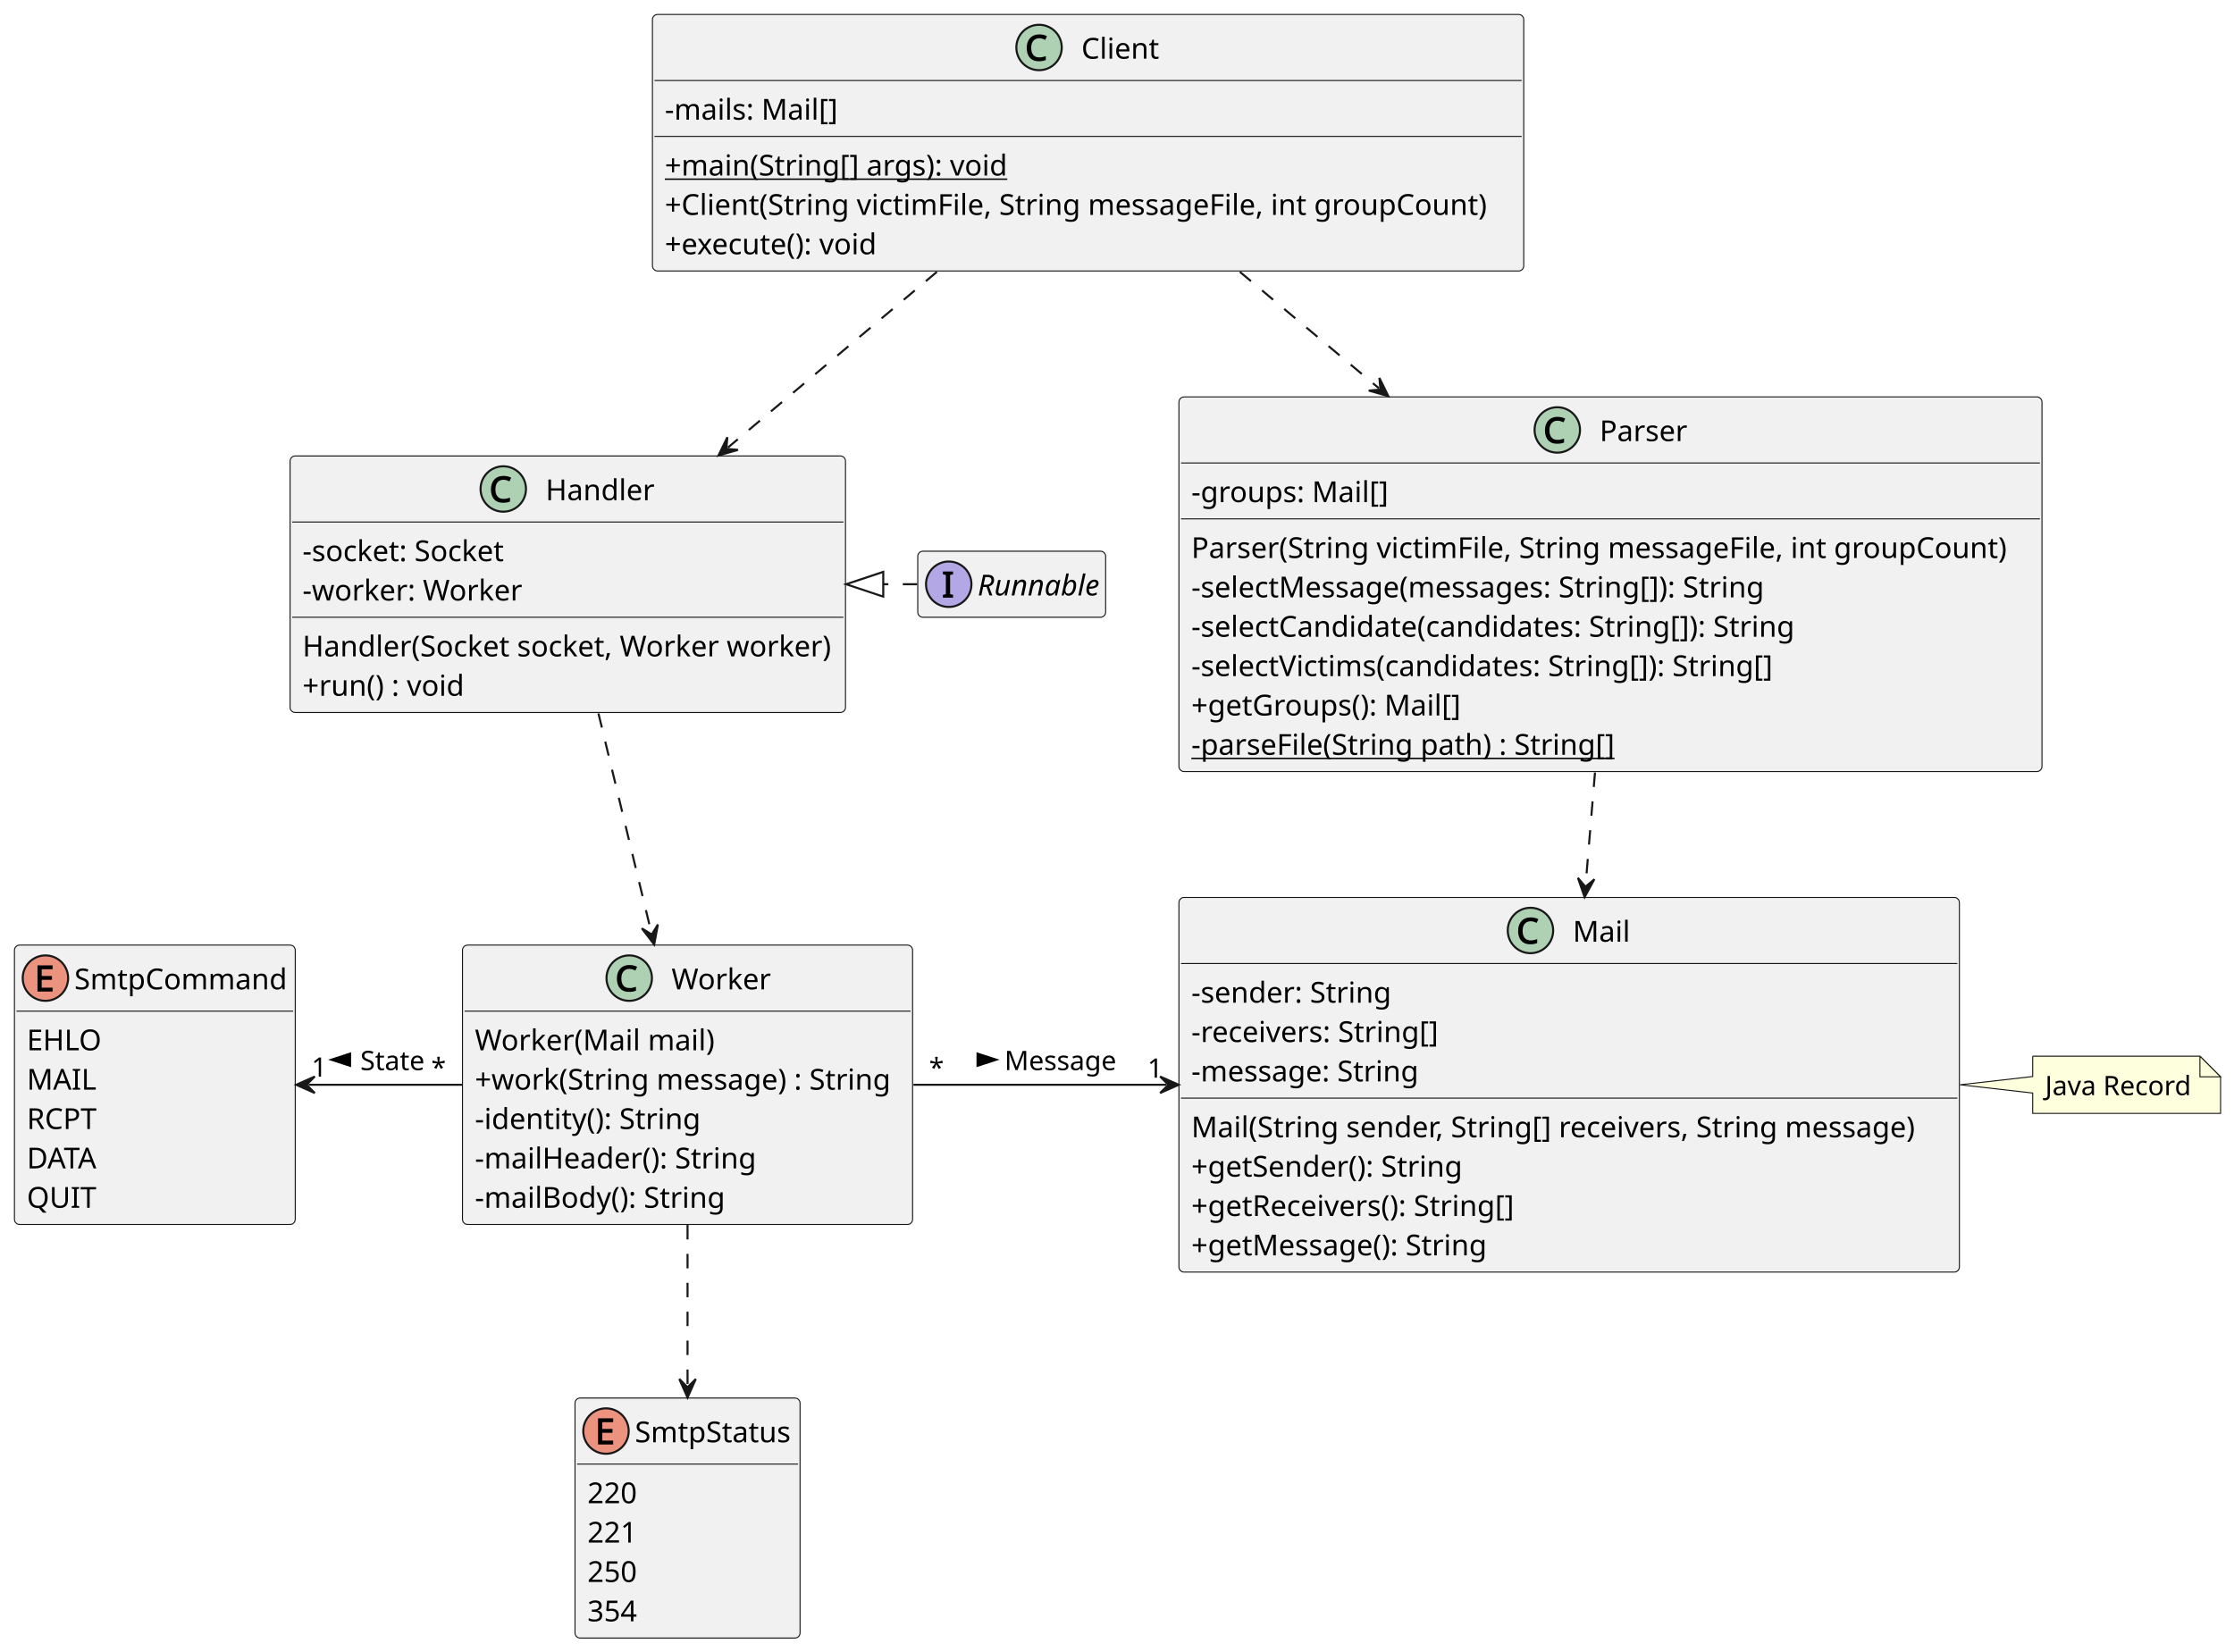
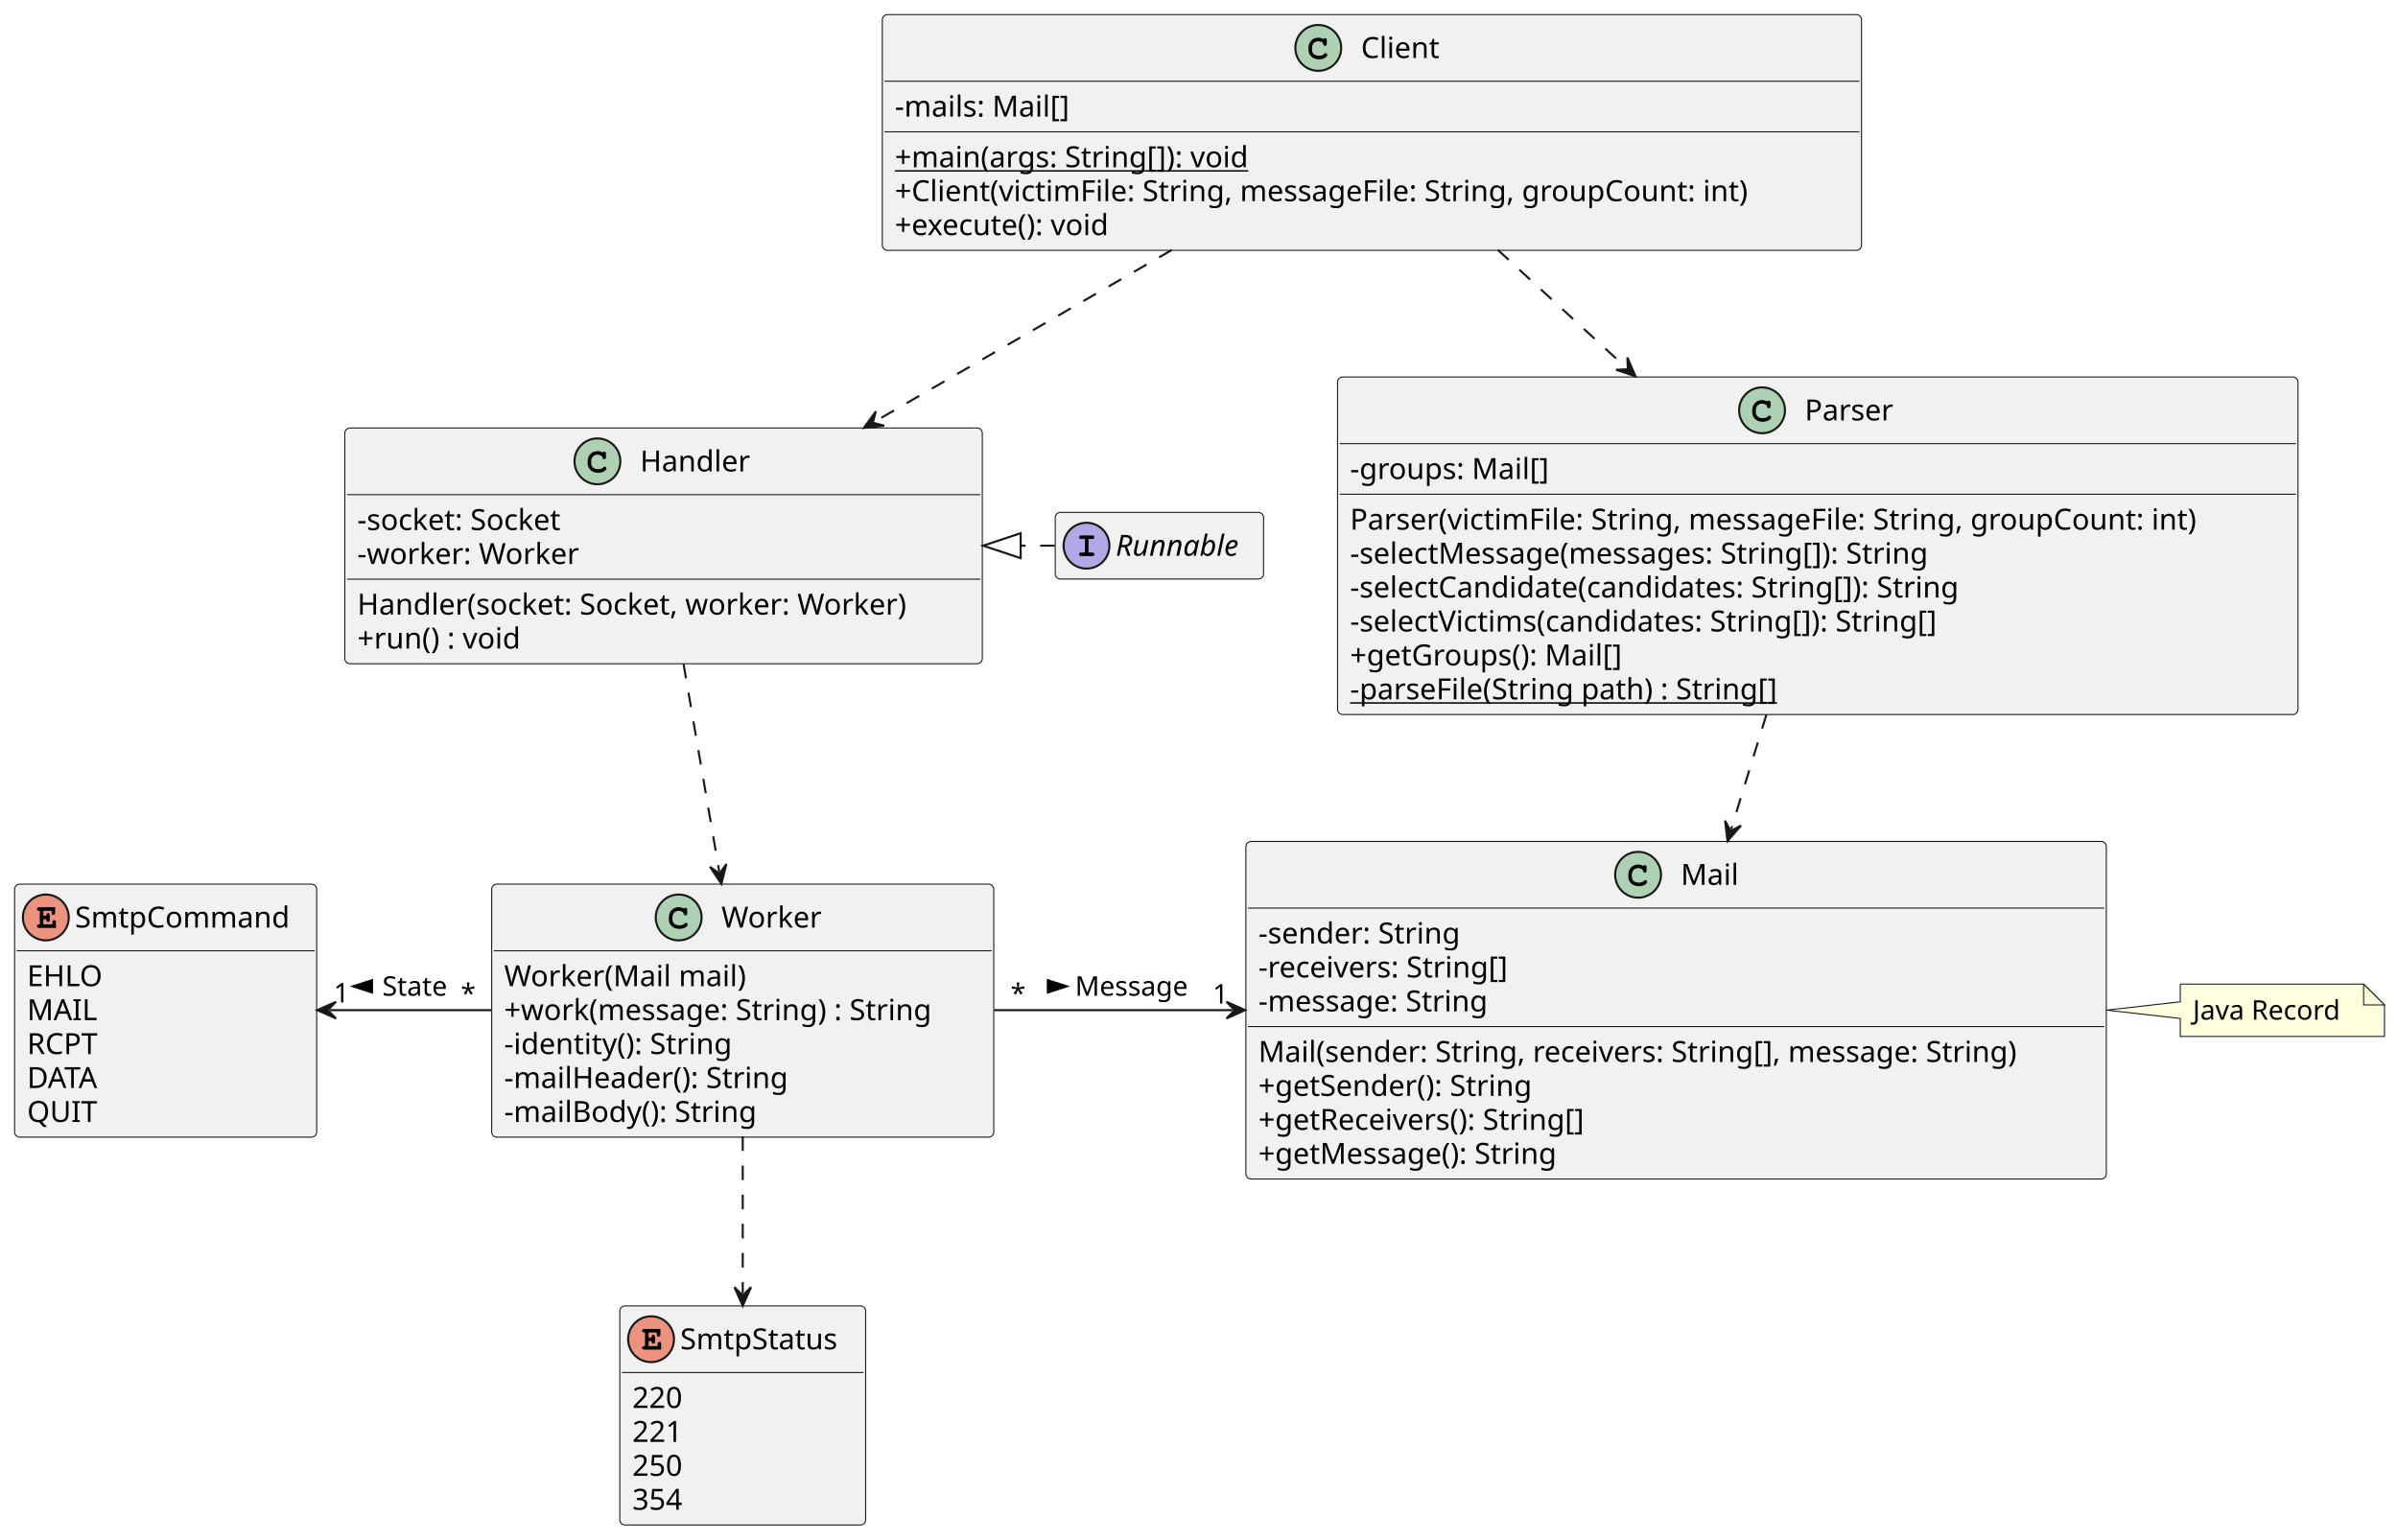
- <svg xmlns="http://www.w3.org/2000/svg" contentStyleType="text/css" height="800px" preserveAspectRatio="none" style="width:1082px;height:800px;background:#FFFFFF;" version="1.1" viewBox="0 0 1082 800" width="1082px" zoomAndPan="magnify">
+ <svg xmlns="http://www.w3.org/2000/svg" contentStyleType="text/css" height="739px" preserveAspectRatio="none" style="width:1151px;height:739px;background:#FFFFFF;" version="1.1" viewBox="0 0 1151 739" width="1151px" zoomAndPan="magnify">
  <defs />
  <g>
    <g id="elem_Client">
-       <rect codeLine="7" fill="#F1F1F1" height="124.272" id="Client" rx="2.5" ry="2.5" style="stroke:#181818;stroke-width:0.5;" width="422" x="316" y="7" />
-       <ellipse cx="503.25" cy="23" fill="#ADD1B2" rx="11" ry="11" style="stroke:#181818;stroke-width:1.0;" />
-       <path d="M503.359,18.531 Q502.438,18.531 501.703,18.844 Q500.984,19.156 500.484,19.75 Q499.984,20.328 499.703,21.203 Q499.438,22.078 499.438,23.172 Q499.438,24.609 499.875,25.656 Q500.328,26.703 501.172,27.25 Q502.031,27.797 503.344,27.797 Q504.125,27.797 504.812,27.672 Q505.516,27.531 506.516,27.219 L506.516,29.094 Q505.656,29.422 504.891,29.547 Q504.141,29.672 503.125,29.672 Q501.203,29.672 499.891,28.875 Q498.594,28.062 497.938,26.594 Q497.281,25.109 497.281,23.141 Q497.281,21.719 497.672,20.547 Q498.078,19.359 498.859,18.484 Q499.641,17.609 500.781,17.141 Q501.922,16.656 503.391,16.656 Q504.344,16.656 505.234,16.859 Q506.141,17.047 507.078,17.516 L506.25,19.297 Q505.469,18.922 504.812,18.734 Q504.156,18.531 503.359,18.531 Z " fill="#000000" />
-       <text fill="#000000" font-family="sans-serif" font-size="14" lengthAdjust="spacing" textLength="39" x="523.75" y="28.432">Client</text>
-       <line style="stroke:#181818;stroke-width:0.5;" x1="317" x2="737" y1="39" y2="39" />
-       <text fill="#000000" font-family="sans-serif" font-size="14" lengthAdjust="spacing" textLength="88" x="322" y="57.966">-mails: Mail[]</text>
-       <line style="stroke:#181818;stroke-width:0.5;" x1="317" x2="737" y1="66.068" y2="66.068" />
-       <text fill="#000000" font-family="sans-serif" font-size="14" lengthAdjust="spacing" text-decoration="underline" textLength="171" x="322" y="85.034">+main(String[] args): void</text>
-       <text fill="#000000" font-family="sans-serif" font-size="14" lengthAdjust="spacing" textLength="410" x="322" y="104.102">+Client(String victimFile, String messageFile, int groupCount)</text>
-       <text fill="#000000" font-family="sans-serif" font-size="14" lengthAdjust="spacing" textLength="104" x="322" y="123.17">+execute(): void</text>
+       <rect codeLine="7" fill="#F1F1F1" height="113.188" id="Client" rx="2.5" ry="2.5" style="stroke:#181818;stroke-width:0.5;" width="470" x="423.5" y="7" />
+       <ellipse cx="632.75" cy="23" fill="#ADD1B2" rx="11" ry="11" style="stroke:#181818;stroke-width:1.0;" />
+       <path d="M635.094,18.672 C634.156,18.234 633.562,18.094 632.688,18.094 C630.062,18.094 628.062,20.172 628.062,22.891 L628.062,24.016 C628.062,26.594 630.172,28.484 633.062,28.484 C634.281,28.484 635.438,28.188 636.188,27.641 C636.766,27.234 637.094,26.781 637.094,26.391 C637.094,25.938 636.703,25.547 636.234,25.547 C636.016,25.547 635.812,25.625 635.625,25.812 C635.172,26.297 635.172,26.297 634.984,26.391 C634.562,26.656 633.875,26.781 633.109,26.781 C631.062,26.781 629.766,25.688 629.766,23.984 L629.766,22.891 C629.766,21.109 631.016,19.797 632.75,19.797 C633.328,19.797 633.938,19.953 634.406,20.203 C634.891,20.484 635.062,20.703 635.156,21.109 C635.219,21.516 635.25,21.641 635.391,21.766 C635.531,21.906 635.766,22.016 635.984,22.016 C636.25,22.016 636.516,21.875 636.688,21.656 C636.797,21.5 636.828,21.312 636.828,20.891 L636.828,19.469 C636.828,19.031 636.812,18.906 636.719,18.75 C636.562,18.484 636.281,18.344 635.984,18.344 C635.688,18.344 635.484,18.438 635.266,18.75 L635.094,18.672 Z " fill="#000000" />
+       <text fill="#000000" font-family="sans-serif" font-size="14" lengthAdjust="spacing" textLength="43" x="653.25" y="27.847">Client</text>
+       <line style="stroke:#181818;stroke-width:0.5;" x1="424.5" x2="892.5" y1="39" y2="39" />
+       <text fill="#000000" font-family="sans-serif" font-size="14" lengthAdjust="spacing" textLength="90" x="429.5" y="55.995">-mails: Mail[]</text>
+       <line style="stroke:#181818;stroke-width:0.5;" x1="424.5" x2="892.5" y1="63.297" y2="63.297" />
+       <text fill="#000000" font-family="sans-serif" font-size="14" lengthAdjust="spacing" text-decoration="underline" textLength="188" x="429.5" y="80.292">+main(args: String[]): void</text>
+       <text fill="#000000" font-family="sans-serif" font-size="14" lengthAdjust="spacing" textLength="458" x="429.5" y="96.589">+Client(victimFile: String, messageFile: String, groupCount: int)</text>
+       <text fill="#000000" font-family="sans-serif" font-size="14" lengthAdjust="spacing" textLength="118" x="429.5" y="112.886">+execute(): void</text>
    </g>
    <g id="elem_Handler">
-       <rect codeLine="14" fill="#F1F1F1" height="124.272" id="Handler" rx="2.5" ry="2.5" style="stroke:#181818;stroke-width:0.5;" width="269" x="140.5" y="220.87" />
-       <ellipse cx="243.75" cy="236.87" fill="#ADD1B2" rx="11" ry="11" style="stroke:#181818;stroke-width:1.0;" />
-       <path d="M243.859,232.401 Q242.938,232.401 242.203,232.714 Q241.484,233.026 240.984,233.62 Q240.484,234.198 240.203,235.073 Q239.938,235.948 239.938,237.042 Q239.938,238.479 240.375,239.526 Q240.828,240.573 241.672,241.12 Q242.531,241.667 243.844,241.667 Q244.625,241.667 245.312,241.542 Q246.016,241.401 247.016,241.089 L247.016,242.964 Q246.156,243.292 245.391,243.417 Q244.641,243.542 243.625,243.542 Q241.703,243.542 240.391,242.745 Q239.094,241.933 238.438,240.464 Q237.781,238.979 237.781,237.011 Q237.781,235.589 238.172,234.417 Q238.578,233.229 239.359,232.354 Q240.141,231.479 241.281,231.011 Q242.422,230.526 243.891,230.526 Q244.844,230.526 245.734,230.729 Q246.641,230.917 247.578,231.386 L246.75,233.167 Q245.969,232.792 245.312,232.604 Q244.656,232.401 243.859,232.401 Z " fill="#000000" />
-       <text fill="#000000" font-family="sans-serif" font-size="14" lengthAdjust="spacing" textLength="54" x="264.25" y="242.302">Handler</text>
-       <line style="stroke:#181818;stroke-width:0.5;" x1="141.5" x2="408.5" y1="252.87" y2="252.87" />
-       <text fill="#000000" font-family="sans-serif" font-size="14" lengthAdjust="spacing" textLength="98" x="146.5" y="271.836">-socket: Socket</text>
-       <text fill="#000000" font-family="sans-serif" font-size="14" lengthAdjust="spacing" textLength="107" x="146.5" y="290.904">-worker: Worker</text>
-       <line style="stroke:#181818;stroke-width:0.5;" x1="141.5" x2="408.5" y1="299.006" y2="299.006" />
-       <text fill="#000000" font-family="sans-serif" font-size="14" lengthAdjust="spacing" textLength="257" x="146.5" y="317.972">Handler(Socket socket, Worker worker)</text>
-       <text fill="#000000" font-family="sans-serif" font-size="14" lengthAdjust="spacing" textLength="80" x="146.5" y="337.04">+run() : void</text>
+       <rect codeLine="14" fill="#F1F1F1" height="113.188" id="Handler" rx="2.5" ry="2.5" style="stroke:#181818;stroke-width:0.5;" width="306" x="165.5" y="205.5" />
+       <ellipse cx="286.75" cy="221.5" fill="#ADD1B2" rx="11" ry="11" style="stroke:#181818;stroke-width:1.0;" />
+       <path d="M289.094,217.172 C288.156,216.734 287.562,216.594 286.688,216.594 C284.062,216.594 282.062,218.672 282.062,221.391 L282.062,222.516 C282.062,225.094 284.172,226.984 287.062,226.984 C288.281,226.984 289.438,226.688 290.188,226.141 C290.766,225.734 291.094,225.281 291.094,224.891 C291.094,224.438 290.703,224.047 290.234,224.047 C290.016,224.047 289.812,224.125 289.625,224.312 C289.172,224.797 289.172,224.797 288.984,224.891 C288.562,225.156 287.875,225.281 287.109,225.281 C285.062,225.281 283.766,224.188 283.766,222.484 L283.766,221.391 C283.766,219.609 285.016,218.297 286.75,218.297 C287.328,218.297 287.938,218.453 288.406,218.703 C288.891,218.984 289.062,219.203 289.156,219.609 C289.219,220.016 289.25,220.141 289.391,220.266 C289.531,220.406 289.766,220.516 289.984,220.516 C290.25,220.516 290.516,220.375 290.688,220.156 C290.797,220 290.828,219.812 290.828,219.391 L290.828,217.969 C290.828,217.531 290.812,217.406 290.719,217.25 C290.562,216.984 290.281,216.844 289.984,216.844 C289.688,216.844 289.484,216.938 289.266,217.25 L289.094,217.172 Z " fill="#000000" />
+       <text fill="#000000" font-family="sans-serif" font-size="14" lengthAdjust="spacing" textLength="55" x="307.25" y="226.347">Handler</text>
+       <line style="stroke:#181818;stroke-width:0.5;" x1="166.5" x2="470.5" y1="237.5" y2="237.5" />
+       <text fill="#000000" font-family="sans-serif" font-size="14" lengthAdjust="spacing" textLength="115" x="171.5" y="254.495">-socket: Socket</text>
+       <text fill="#000000" font-family="sans-serif" font-size="14" lengthAdjust="spacing" textLength="118" x="171.5" y="270.792">-worker: Worker</text>
+       <line style="stroke:#181818;stroke-width:0.5;" x1="166.5" x2="470.5" y1="278.094" y2="278.094" />
+       <text fill="#000000" font-family="sans-serif" font-size="14" lengthAdjust="spacing" textLength="294" x="171.5" y="295.089">Handler(socket: Socket, worker: Worker)</text>
+       <text fill="#000000" font-family="sans-serif" font-size="14" lengthAdjust="spacing" textLength="87" x="171.5" y="311.386">+run() : void</text>
    </g>
    <g id="elem_Worker">
-       <rect codeLine="21" fill="#F1F1F1" height="135.34" id="Worker" rx="2.5" ry="2.5" style="stroke:#181818;stroke-width:0.5;" width="218" x="224" y="457.81" />
-       <ellipse cx="304.75" cy="473.81" fill="#ADD1B2" rx="11" ry="11" style="stroke:#181818;stroke-width:1.0;" />
-       <path d="M304.859,469.341 Q303.938,469.341 303.203,469.654 Q302.484,469.966 301.984,470.56 Q301.484,471.138 301.203,472.013 Q300.938,472.888 300.938,473.982 Q300.938,475.419 301.375,476.466 Q301.828,477.513 302.672,478.06 Q303.531,478.607 304.844,478.607 Q305.625,478.607 306.312,478.482 Q307.016,478.341 308.016,478.029 L308.016,479.904 Q307.156,480.232 306.391,480.357 Q305.641,480.482 304.625,480.482 Q302.703,480.482 301.391,479.685 Q300.094,478.873 299.438,477.404 Q298.781,475.919 298.781,473.951 Q298.781,472.529 299.172,471.357 Q299.578,470.169 300.359,469.294 Q301.141,468.419 302.281,467.951 Q303.422,467.466 304.891,467.466 Q305.844,467.466 306.734,467.669 Q307.641,467.857 308.578,468.326 L307.75,470.107 Q306.969,469.732 306.312,469.544 Q305.656,469.341 304.859,469.341 Z " fill="#000000" />
-       <text fill="#000000" font-family="sans-serif" font-size="14" lengthAdjust="spacing" textLength="48" x="325.25" y="479.242">Worker</text>
-       <line style="stroke:#181818;stroke-width:0.5;" x1="225" x2="441" y1="489.81" y2="489.81" />
-       <text fill="#000000" font-family="sans-serif" font-size="14" lengthAdjust="spacing" textLength="118" x="230" y="508.776">Worker(Mail mail)</text>
-       <text fill="#000000" font-family="sans-serif" font-size="14" lengthAdjust="spacing" textLength="206" x="230" y="527.844">+work(String message) : String</text>
-       <text fill="#000000" font-family="sans-serif" font-size="14" lengthAdjust="spacing" textLength="113" x="230" y="546.912">-identity(): String</text>
-       <text fill="#000000" font-family="sans-serif" font-size="14" lengthAdjust="spacing" textLength="140" x="230" y="565.98">-mailHeader(): String</text>
-       <text fill="#000000" font-family="sans-serif" font-size="14" lengthAdjust="spacing" textLength="124" x="230" y="585.048">-mailBody(): String</text>
+       <rect codeLine="21" fill="#F1F1F1" height="121.484" id="Worker" rx="2.5" ry="2.5" style="stroke:#181818;stroke-width:0.5;" width="241" x="236" y="424.5" />
+       <ellipse cx="325.75" cy="440.5" fill="#ADD1B2" rx="11" ry="11" style="stroke:#181818;stroke-width:1.0;" />
+       <path d="M328.094,436.172 C327.156,435.734 326.562,435.594 325.688,435.594 C323.062,435.594 321.062,437.672 321.062,440.391 L321.062,441.516 C321.062,444.094 323.172,445.984 326.062,445.984 C327.281,445.984 328.438,445.688 329.188,445.141 C329.766,444.734 330.094,444.281 330.094,443.891 C330.094,443.438 329.703,443.047 329.234,443.047 C329.016,443.047 328.812,443.125 328.625,443.312 C328.172,443.797 328.172,443.797 327.984,443.891 C327.562,444.156 326.875,444.281 326.109,444.281 C324.062,444.281 322.766,443.188 322.766,441.484 L322.766,440.391 C322.766,438.609 324.016,437.297 325.75,437.297 C326.328,437.297 326.938,437.453 327.406,437.703 C327.891,437.984 328.062,438.203 328.156,438.609 C328.219,439.016 328.25,439.141 328.391,439.266 C328.531,439.406 328.766,439.516 328.984,439.516 C329.25,439.516 329.516,439.375 329.688,439.156 C329.797,439 329.828,438.812 329.828,438.391 L329.828,436.969 C329.828,436.531 329.812,436.406 329.719,436.25 C329.562,435.984 329.281,435.844 328.984,435.844 C328.688,435.844 328.484,435.938 328.266,436.25 L328.094,436.172 Z " fill="#000000" />
+       <text fill="#000000" font-family="sans-serif" font-size="14" lengthAdjust="spacing" textLength="53" x="346.25" y="445.347">Worker</text>
+       <line style="stroke:#181818;stroke-width:0.5;" x1="237" x2="476" y1="456.5" y2="456.5" />
+       <text fill="#000000" font-family="sans-serif" font-size="14" lengthAdjust="spacing" textLength="125" x="242" y="473.495">Worker(Mail mail)</text>
+       <text fill="#000000" font-family="sans-serif" font-size="14" lengthAdjust="spacing" textLength="229" x="242" y="489.792">+work(message: String) : String</text>
+       <text fill="#000000" font-family="sans-serif" font-size="14" lengthAdjust="spacing" textLength="126" x="242" y="506.089">-identity(): String</text>
+       <text fill="#000000" font-family="sans-serif" font-size="14" lengthAdjust="spacing" textLength="150" x="242" y="522.386">-mailHeader(): String</text>
+       <text fill="#000000" font-family="sans-serif" font-size="14" lengthAdjust="spacing" textLength="135" x="242" y="538.683">-mailBody(): String</text>
    </g>
    <g id="elem_SmtpCommand">
-       <rect codeLine="29" fill="#F1F1F1" height="135.34" id="SmtpCommand" rx="2.5" ry="2.5" style="stroke:#181818;stroke-width:0.5;" width="136" x="7" y="457.81" />
-       <ellipse cx="22" cy="473.81" fill="#EB937F" rx="11" ry="11" style="stroke:#181818;stroke-width:1.0;" />
-       <path d="M25.469,480.31 L18.156,480.31 L18.156,467.638 L25.469,467.638 L25.469,469.513 L20.203,469.513 L20.203,472.779 L25.156,472.779 L25.156,474.638 L20.203,474.638 L20.203,478.435 L25.469,478.435 L25.469,480.31 Z " fill="#000000" />
-       <text fill="#000000" font-family="sans-serif" font-size="14" lengthAdjust="spacing" textLength="104" x="36" y="479.242">SmtpCommand</text>
-       <line style="stroke:#181818;stroke-width:0.5;" x1="8" x2="142" y1="489.81" y2="489.81" />
-       <text fill="#000000" font-family="sans-serif" font-size="14" lengthAdjust="spacing" textLength="36" x="13" y="508.776">EHLO</text>
-       <text fill="#000000" font-family="sans-serif" font-size="14" lengthAdjust="spacing" textLength="34" x="13" y="527.844">MAIL</text>
-       <text fill="#000000" font-family="sans-serif" font-size="14" lengthAdjust="spacing" textLength="34" x="13" y="546.912">RCPT</text>
-       <text fill="#000000" font-family="sans-serif" font-size="14" lengthAdjust="spacing" textLength="36" x="13" y="565.98">DATA</text>
-       <text fill="#000000" font-family="sans-serif" font-size="14" lengthAdjust="spacing" textLength="34" x="13" y="585.048">QUIT</text>
+       <rect codeLine="29" fill="#F1F1F1" height="121.484" id="SmtpCommand" rx="2.5" ry="2.5" style="stroke:#181818;stroke-width:0.5;" width="145" x="7" y="424.5" />
+       <ellipse cx="22" cy="440.5" fill="#EB937F" rx="11" ry="11" style="stroke:#181818;stroke-width:1.0;" />
+       <path d="M20.797,441.375 L22.25,441.375 L22.25,441.484 C22.25,441.891 22.281,442.047 22.359,442.203 C22.516,442.453 22.797,442.609 23.094,442.609 C23.344,442.609 23.609,442.469 23.766,442.25 C23.891,442.094 23.922,441.938 23.922,441.484 L23.922,439.562 C23.922,439.406 23.922,439.359 23.906,439.203 C23.844,438.734 23.531,438.422 23.078,438.422 C22.828,438.422 22.562,438.562 22.391,438.781 C22.281,438.953 22.25,439.109 22.25,439.562 L22.25,439.688 L20.797,439.688 L20.797,437.281 L24.781,437.281 L24.781,438.141 C24.781,438.547 24.812,438.719 24.891,438.875 C25.062,439.125 25.344,439.281 25.625,439.281 C25.891,439.281 26.156,439.141 26.328,438.922 C26.438,438.75 26.469,438.609 26.469,438.141 L26.469,435.594 L18.844,435.594 C18.406,435.594 18.281,435.609 18.125,435.703 C17.875,435.859 17.719,436.156 17.719,436.438 C17.719,436.719 17.859,436.969 18.078,437.141 C18.234,437.25 18.422,437.281 18.844,437.281 L19.094,437.281 L19.094,443.797 L18.844,443.797 C18.438,443.797 18.281,443.812 18.125,443.922 C17.875,444.094 17.719,444.359 17.719,444.656 C17.719,444.922 17.859,445.172 18.078,445.328 C18.219,445.453 18.453,445.5 18.844,445.5 L26.844,445.5 L26.844,442.922 C26.844,442.484 26.812,442.344 26.734,442.188 C26.562,441.938 26.281,441.781 26,441.781 C25.734,441.781 25.469,441.891 25.297,442.141 C25.188,442.297 25.156,442.438 25.156,442.922 L25.156,443.797 L20.797,443.797 L20.797,441.375 Z " fill="#000000" />
+       <text fill="#000000" font-family="sans-serif" font-size="14" lengthAdjust="spacing" textLength="113" x="36" y="445.347">SmtpCommand</text>
+       <line style="stroke:#181818;stroke-width:0.5;" x1="8" x2="151" y1="456.5" y2="456.5" />
+       <text fill="#000000" font-family="sans-serif" font-size="14" lengthAdjust="spacing" textLength="38" x="13" y="473.495">EHLO</text>
+       <text fill="#000000" font-family="sans-serif" font-size="14" lengthAdjust="spacing" textLength="34" x="13" y="489.792">MAIL</text>
+       <text fill="#000000" font-family="sans-serif" font-size="14" lengthAdjust="spacing" textLength="38" x="13" y="506.089">RCPT</text>
+       <text fill="#000000" font-family="sans-serif" font-size="14" lengthAdjust="spacing" textLength="40" x="13" y="522.386">DATA</text>
+       <text fill="#000000" font-family="sans-serif" font-size="14" lengthAdjust="spacing" textLength="33" x="13" y="538.683">QUIT</text>
    </g>
    <g id="elem_SmtpStatus">
-       <rect codeLine="37" fill="#F1F1F1" height="116.272" id="SmtpStatus" rx="2.5" ry="2.5" style="stroke:#181818;stroke-width:0.5;" width="109" x="278.5" y="677.22" />
-       <ellipse cx="293.5" cy="693.22" fill="#EB937F" rx="11" ry="11" style="stroke:#181818;stroke-width:1.0;" />
-       <path d="M296.969,699.72 L289.656,699.72 L289.656,687.048 L296.969,687.048 L296.969,688.923 L291.703,688.923 L291.703,692.189 L296.656,692.189 L296.656,694.048 L291.703,694.048 L291.703,697.845 L296.969,697.845 L296.969,699.72 Z " fill="#000000" />
-       <text fill="#000000" font-family="sans-serif" font-size="14" lengthAdjust="spacing" textLength="77" x="307.5" y="698.652">SmtpStatus</text>
-       <line style="stroke:#181818;stroke-width:0.5;" x1="279.5" x2="386.5" y1="709.22" y2="709.22" />
-       <text fill="#000000" font-family="sans-serif" font-size="14" lengthAdjust="spacing" textLength="24" x="284.5" y="728.186">220</text>
-       <text fill="#000000" font-family="sans-serif" font-size="14" lengthAdjust="spacing" textLength="24" x="284.5" y="747.254">221</text>
-       <text fill="#000000" font-family="sans-serif" font-size="14" lengthAdjust="spacing" textLength="24" x="284.5" y="766.322">250</text>
-       <text fill="#000000" font-family="sans-serif" font-size="14" lengthAdjust="spacing" textLength="24" x="284.5" y="785.39">354</text>
+       <rect codeLine="37" fill="#F1F1F1" height="105.188" id="SmtpStatus" rx="2.5" ry="2.5" style="stroke:#181818;stroke-width:0.5;" width="118" x="297.5" y="627" />
+       <ellipse cx="312.5" cy="643" fill="#EB937F" rx="11" ry="11" style="stroke:#181818;stroke-width:1.0;" />
+       <path d="M311.297,643.875 L312.75,643.875 L312.75,643.984 C312.75,644.391 312.781,644.547 312.859,644.703 C313.016,644.953 313.297,645.109 313.594,645.109 C313.844,645.109 314.109,644.969 314.266,644.75 C314.391,644.594 314.422,644.438 314.422,643.984 L314.422,642.062 C314.422,641.906 314.422,641.859 314.406,641.703 C314.344,641.234 314.031,640.922 313.578,640.922 C313.328,640.922 313.062,641.062 312.891,641.281 C312.781,641.453 312.75,641.609 312.75,642.062 L312.75,642.188 L311.297,642.188 L311.297,639.781 L315.281,639.781 L315.281,640.641 C315.281,641.047 315.312,641.219 315.391,641.375 C315.562,641.625 315.844,641.781 316.125,641.781 C316.391,641.781 316.656,641.641 316.828,641.422 C316.938,641.25 316.969,641.109 316.969,640.641 L316.969,638.094 L309.344,638.094 C308.906,638.094 308.781,638.109 308.625,638.203 C308.375,638.359 308.219,638.656 308.219,638.938 C308.219,639.219 308.359,639.469 308.578,639.641 C308.734,639.75 308.922,639.781 309.344,639.781 L309.594,639.781 L309.594,646.297 L309.344,646.297 C308.938,646.297 308.781,646.312 308.625,646.422 C308.375,646.594 308.219,646.859 308.219,647.156 C308.219,647.422 308.359,647.672 308.578,647.828 C308.719,647.953 308.953,648 309.344,648 L317.344,648 L317.344,645.422 C317.344,644.984 317.312,644.844 317.234,644.688 C317.062,644.438 316.781,644.281 316.5,644.281 C316.234,644.281 315.969,644.391 315.797,644.641 C315.688,644.797 315.656,644.938 315.656,645.422 L315.656,646.297 L311.297,646.297 L311.297,643.875 Z " fill="#000000" />
+       <text fill="#000000" font-family="sans-serif" font-size="14" lengthAdjust="spacing" textLength="86" x="326.5" y="647.847">SmtpStatus</text>
+       <line style="stroke:#181818;stroke-width:0.5;" x1="298.5" x2="414.5" y1="659" y2="659" />
+       <text fill="#000000" font-family="sans-serif" font-size="14" lengthAdjust="spacing" textLength="25" x="303.5" y="675.995">220</text>
+       <text fill="#000000" font-family="sans-serif" font-size="14" lengthAdjust="spacing" textLength="25" x="303.5" y="692.292">221</text>
+       <text fill="#000000" font-family="sans-serif" font-size="14" lengthAdjust="spacing" textLength="26" x="303.5" y="708.589">250</text>
+       <text fill="#000000" font-family="sans-serif" font-size="14" lengthAdjust="spacing" textLength="26" x="303.5" y="724.886">354</text>
    </g>
    <g id="elem_Parser">
-       <rect codeLine="44" fill="#F1F1F1" height="181.475" id="Parser" rx="2.5" ry="2.5" style="stroke:#181818;stroke-width:0.5;" width="418" x="571" y="192.27" />
-       <ellipse cx="754.25" cy="208.27" fill="#ADD1B2" rx="11" ry="11" style="stroke:#181818;stroke-width:1.0;" />
-       <path d="M754.359,203.801 Q753.438,203.801 752.703,204.114 Q751.984,204.426 751.484,205.02 Q750.984,205.598 750.703,206.473 Q750.438,207.348 750.438,208.442 Q750.438,209.879 750.875,210.926 Q751.328,211.973 752.172,212.52 Q753.031,213.067 754.344,213.067 Q755.125,213.067 755.812,212.942 Q756.516,212.801 757.516,212.489 L757.516,214.364 Q756.656,214.692 755.891,214.817 Q755.141,214.942 754.125,214.942 Q752.203,214.942 750.891,214.145 Q749.594,213.333 748.938,211.864 Q748.281,210.379 748.281,208.411 Q748.281,206.989 748.672,205.817 Q749.078,204.629 749.859,203.754 Q750.641,202.879 751.781,202.411 Q752.922,201.926 754.391,201.926 Q755.344,201.926 756.234,202.129 Q757.141,202.317 758.078,202.786 L757.25,204.567 Q756.469,204.192 755.812,204.004 Q755.156,203.801 754.359,203.801 Z " fill="#000000" />
-       <text fill="#000000" font-family="sans-serif" font-size="14" lengthAdjust="spacing" textLength="43" x="774.75" y="213.702">Parser</text>
-       <line style="stroke:#181818;stroke-width:0.5;" x1="572" x2="988" y1="224.27" y2="224.27" />
-       <text fill="#000000" font-family="sans-serif" font-size="14" lengthAdjust="spacing" textLength="100" x="577" y="243.236">-groups: Mail[]</text>
-       <line style="stroke:#181818;stroke-width:0.5;" x1="572" x2="988" y1="251.338" y2="251.338" />
-       <text fill="#000000" font-family="sans-serif" font-size="14" lengthAdjust="spacing" textLength="406" x="577" y="270.304">Parser(String victimFile, String messageFile, int groupCount)</text>
-       <text fill="#000000" font-family="sans-serif" font-size="14" lengthAdjust="spacing" textLength="287" x="577" y="289.372">-selectMessage(messages: String[]): String</text>
-       <text fill="#000000" font-family="sans-serif" font-size="14" lengthAdjust="spacing" textLength="303" x="577" y="308.44">-selectCandidate(candidates: String[]): String</text>
-       <text fill="#000000" font-family="sans-serif" font-size="14" lengthAdjust="spacing" textLength="292" x="577" y="327.508">-selectVictims(candidates: String[]): String[]</text>
-       <text fill="#000000" font-family="sans-serif" font-size="14" lengthAdjust="spacing" textLength="134" x="577" y="346.575">+getGroups(): Mail[]</text>
-       <text fill="#000000" font-family="sans-serif" font-size="14" lengthAdjust="spacing" text-decoration="underline" textLength="213" x="577" y="365.643">-parseFile(String path) : String[]</text>
+       <rect codeLine="44" fill="#F1F1F1" height="162.078" id="Parser" rx="2.5" ry="2.5" style="stroke:#181818;stroke-width:0.5;" width="461" x="642" y="181" />
+       <ellipse cx="845.75" cy="197" fill="#ADD1B2" rx="11" ry="11" style="stroke:#181818;stroke-width:1.0;" />
+       <path d="M848.094,192.672 C847.156,192.234 846.562,192.094 845.688,192.094 C843.062,192.094 841.062,194.172 841.062,196.891 L841.062,198.016 C841.062,200.594 843.172,202.484 846.062,202.484 C847.281,202.484 848.438,202.188 849.188,201.641 C849.766,201.234 850.094,200.781 850.094,200.391 C850.094,199.938 849.703,199.547 849.234,199.547 C849.016,199.547 848.812,199.625 848.625,199.812 C848.172,200.297 848.172,200.297 847.984,200.391 C847.562,200.656 846.875,200.781 846.109,200.781 C844.062,200.781 842.766,199.688 842.766,197.984 L842.766,196.891 C842.766,195.109 844.016,193.797 845.75,193.797 C846.328,193.797 846.938,193.953 847.406,194.203 C847.891,194.484 848.062,194.703 848.156,195.109 C848.219,195.516 848.25,195.641 848.391,195.766 C848.531,195.906 848.766,196.016 848.984,196.016 C849.25,196.016 849.516,195.875 849.688,195.656 C849.797,195.5 849.828,195.312 849.828,194.891 L849.828,193.469 C849.828,193.031 849.812,192.906 849.719,192.75 C849.562,192.484 849.281,192.344 848.984,192.344 C848.688,192.344 848.484,192.438 848.266,192.75 L848.094,192.672 Z " fill="#000000" />
+       <text fill="#000000" font-family="sans-serif" font-size="14" lengthAdjust="spacing" textLength="45" x="866.25" y="201.847">Parser</text>
+       <line style="stroke:#181818;stroke-width:0.5;" x1="643" x2="1102" y1="213" y2="213" />
+       <text fill="#000000" font-family="sans-serif" font-size="14" lengthAdjust="spacing" textLength="102" x="648" y="229.995">-groups: Mail[]</text>
+       <line style="stroke:#181818;stroke-width:0.5;" x1="643" x2="1102" y1="237.297" y2="237.297" />
+       <text fill="#000000" font-family="sans-serif" font-size="14" lengthAdjust="spacing" textLength="449" x="648" y="254.292">Parser(victimFile: String, messageFile: String, groupCount: int)</text>
+       <text fill="#000000" font-family="sans-serif" font-size="14" lengthAdjust="spacing" textLength="307" x="648" y="270.589">-selectMessage(messages: String[]): String</text>
+       <text fill="#000000" font-family="sans-serif" font-size="14" lengthAdjust="spacing" textLength="327" x="648" y="286.886">-selectCandidate(candidates: String[]): String</text>
+       <text fill="#000000" font-family="sans-serif" font-size="14" lengthAdjust="spacing" textLength="318" x="648" y="303.183">-selectVictims(candidates: String[]): String[]</text>
+       <text fill="#000000" font-family="sans-serif" font-size="14" lengthAdjust="spacing" textLength="144" x="648" y="319.479">+getGroups(): Mail[]</text>
+       <text fill="#000000" font-family="sans-serif" font-size="14" lengthAdjust="spacing" text-decoration="underline" textLength="230" x="648" y="335.776">-parseFile(String path) : String[]</text>
    </g>
    <g id="elem_Mail">
-       <rect codeLine="54" fill="#F1F1F1" height="181.475" id="Mail" rx="2.5" ry="2.5" style="stroke:#181818;stroke-width:0.5;" width="378" x="571" y="434.74" />
-       <ellipse cx="741.25" cy="450.74" fill="#ADD1B2" rx="11" ry="11" style="stroke:#181818;stroke-width:1.0;" />
-       <path d="M741.359,446.271 Q740.438,446.271 739.703,446.584 Q738.984,446.896 738.484,447.49 Q737.984,448.068 737.703,448.943 Q737.438,449.818 737.438,450.912 Q737.438,452.349 737.875,453.396 Q738.328,454.443 739.172,454.99 Q740.031,455.537 741.344,455.537 Q742.125,455.537 742.812,455.412 Q743.516,455.271 744.516,454.959 L744.516,456.834 Q743.656,457.162 742.891,457.287 Q742.141,457.412 741.125,457.412 Q739.203,457.412 737.891,456.615 Q736.594,455.803 735.938,454.334 Q735.281,452.849 735.281,450.881 Q735.281,449.459 735.672,448.287 Q736.078,447.099 736.859,446.224 Q737.641,445.349 738.781,444.881 Q739.922,444.396 741.391,444.396 Q742.344,444.396 743.234,444.599 Q744.141,444.787 745.078,445.256 L744.25,447.037 Q743.469,446.662 742.812,446.474 Q742.156,446.271 741.359,446.271 Z " fill="#000000" />
-       <text fill="#000000" font-family="sans-serif" font-size="14" lengthAdjust="spacing" textLength="29" x="761.75" y="456.172">Mail</text>
-       <line style="stroke:#181818;stroke-width:0.5;" x1="572" x2="948" y1="466.74" y2="466.74" />
-       <text fill="#000000" font-family="sans-serif" font-size="14" lengthAdjust="spacing" textLength="101" x="577" y="485.706">-sender: String</text>
-       <text fill="#000000" font-family="sans-serif" font-size="14" lengthAdjust="spacing" textLength="125" x="577" y="504.774">-receivers: String[]</text>
-       <text fill="#000000" font-family="sans-serif" font-size="14" lengthAdjust="spacing" textLength="114" x="577" y="523.842">-message: String</text>
-       <line style="stroke:#181818;stroke-width:0.5;" x1="572" x2="948" y1="531.944" y2="531.944" />
-       <text fill="#000000" font-family="sans-serif" font-size="14" lengthAdjust="spacing" textLength="366" x="577" y="550.91">Mail(String sender, String[] receivers, String message)</text>
-       <text fill="#000000" font-family="sans-serif" font-size="14" lengthAdjust="spacing" textLength="135" x="577" y="569.978">+getSender(): String</text>
-       <text fill="#000000" font-family="sans-serif" font-size="14" lengthAdjust="spacing" textLength="161" x="577" y="589.045">+getReceivers(): String[]</text>
-       <text fill="#000000" font-family="sans-serif" font-size="14" lengthAdjust="spacing" textLength="147" x="577" y="608.113">+getMessage(): String</text>
+       <rect codeLine="54" fill="#F1F1F1" height="162.078" id="Mail" rx="2.5" ry="2.5" style="stroke:#181818;stroke-width:0.5;" width="413" x="598" y="404" />
+       <ellipse cx="786.25" cy="420" fill="#ADD1B2" rx="11" ry="11" style="stroke:#181818;stroke-width:1.0;" />
+       <path d="M788.594,415.672 C787.656,415.234 787.062,415.094 786.188,415.094 C783.562,415.094 781.562,417.172 781.562,419.891 L781.562,421.016 C781.562,423.594 783.672,425.484 786.562,425.484 C787.781,425.484 788.938,425.188 789.688,424.641 C790.266,424.234 790.594,423.781 790.594,423.391 C790.594,422.938 790.203,422.547 789.734,422.547 C789.516,422.547 789.312,422.625 789.125,422.812 C788.672,423.297 788.672,423.297 788.484,423.391 C788.062,423.656 787.375,423.781 786.609,423.781 C784.562,423.781 783.266,422.688 783.266,420.984 L783.266,419.891 C783.266,418.109 784.516,416.797 786.25,416.797 C786.828,416.797 787.438,416.953 787.906,417.203 C788.391,417.484 788.562,417.703 788.656,418.109 C788.719,418.516 788.75,418.641 788.891,418.766 C789.031,418.906 789.266,419.016 789.484,419.016 C789.75,419.016 790.016,418.875 790.188,418.656 C790.297,418.5 790.328,418.312 790.328,417.891 L790.328,416.469 C790.328,416.031 790.312,415.906 790.219,415.75 C790.062,415.484 789.781,415.344 789.484,415.344 C789.188,415.344 788.984,415.438 788.766,415.75 L788.594,415.672 Z " fill="#000000" />
+       <text fill="#000000" font-family="sans-serif" font-size="14" lengthAdjust="spacing" textLength="28" x="806.75" y="424.847">Mail</text>
+       <line style="stroke:#181818;stroke-width:0.5;" x1="599" x2="1010" y1="436" y2="436" />
+       <text fill="#000000" font-family="sans-serif" font-size="14" lengthAdjust="spacing" textLength="108" x="604" y="452.995">-sender: String</text>
+       <text fill="#000000" font-family="sans-serif" font-size="14" lengthAdjust="spacing" textLength="135" x="604" y="469.292">-receivers: String[]</text>
+       <text fill="#000000" font-family="sans-serif" font-size="14" lengthAdjust="spacing" textLength="122" x="604" y="485.589">-message: String</text>
+       <line style="stroke:#181818;stroke-width:0.5;" x1="599" x2="1010" y1="492.891" y2="492.891" />
+       <text fill="#000000" font-family="sans-serif" font-size="14" lengthAdjust="spacing" textLength="401" x="604" y="509.886">Mail(sender: String, receivers: String[], message: String)</text>
+       <text fill="#000000" font-family="sans-serif" font-size="14" lengthAdjust="spacing" textLength="150" x="604" y="526.183">+getSender(): String</text>
+       <text fill="#000000" font-family="sans-serif" font-size="14" lengthAdjust="spacing" textLength="179" x="604" y="542.48">+getReceivers(): String[]</text>
+       <text fill="#000000" font-family="sans-serif" font-size="14" lengthAdjust="spacing" textLength="160" x="604" y="558.776">+getMessage(): String</text>
    </g>
    <g id="elem_GMN9">
-       <path d="M984.5,511.63 L984.5,521.48 L949.32,525.48 L984.5,529.48 L984.5,539.336 A0,0 0 0 0 984.5,539.336 L1075.5,539.336 A0,0 0 0 0 1075.5,539.336 L1075.5,521.63 L1065.5,511.63 L984.5,511.63 A0,0 0 0 0 984.5,511.63 " fill="#FEFFDD" style="stroke:#181818;stroke-width:0.5;" />
-       <path d="M1065.5,511.63 L1065.5,521.63 L1075.5,521.63 L1065.5,511.63 " fill="#FEFFDD" style="stroke:#181818;stroke-width:0.5;" />
-       <text fill="#000000" font-family="sans-serif" font-size="13" lengthAdjust="spacing" textLength="70" x="990.5" y="530.527">Java Record</text>
+       <path d="M1046.5,472.5 L1046.5,481 L1011.1,485 L1046.5,489 L1046.5,497.633 A0,0 0 0 0 1046.5,497.633 L1144.5,497.633 A0,0 0 0 0 1144.5,497.633 L1144.5,482.5 L1134.5,472.5 L1046.5,472.5 A0,0 0 0 0 1046.5,472.5 " fill="#FEFFDD" style="stroke:#181818;stroke-width:0.5;" />
+       <path d="M1134.5,472.5 L1134.5,482.5 L1144.5,482.5 L1134.5,472.5 " fill="#FEFFDD" style="stroke:#181818;stroke-width:0.5;" />
+       <text fill="#000000" font-family="sans-serif" font-size="13" lengthAdjust="spacing" textLength="77" x="1052.5" y="489.567">Java Record</text>
    </g>
    <g id="elem_Runnable">
-       <rect codeLine="67" fill="#F1F1F1" height="32" id="Runnable" rx="2.5" ry="2.5" style="stroke:#181818;stroke-width:0.5;" width="91" x="444.5" y="267.01" />
-       <ellipse cx="459.5" cy="283.01" fill="#B4A7E5" rx="11" ry="11" style="stroke:#181818;stroke-width:1.0;" />
-       <path d="M461.594,289.51 L456.688,289.51 L456.688,288.135 L458.109,287.822 L458.109,278.541 L456.688,278.197 L456.688,276.838 L461.594,276.838 L461.594,278.197 L460.172,278.541 L460.172,287.822 L461.594,288.135 L461.594,289.51 Z " fill="#000000" />
-       <text fill="#000000" font-family="sans-serif" font-size="14" font-style="italic" lengthAdjust="spacing" textLength="59" x="473.5" y="288.442">Runnable</text>
+       <rect codeLine="67" fill="#F1F1F1" height="32" id="Runnable" rx="2.5" ry="2.5" style="stroke:#181818;stroke-width:0.5;" width="100" x="506.5" y="246" />
+       <ellipse cx="521.5" cy="262" fill="#B4A7E5" rx="11" ry="11" style="stroke:#181818;stroke-width:1.0;" />
+       <path d="M522.453,258.781 L524.172,258.781 C524.562,258.781 524.75,258.75 524.875,258.672 C525.141,258.516 525.281,258.234 525.281,257.938 C525.281,257.672 525.172,257.406 524.938,257.234 C524.766,257.125 524.625,257.094 524.172,257.094 L519.031,257.094 C518.594,257.094 518.469,257.109 518.312,257.203 C518.062,257.359 517.906,257.656 517.906,257.938 C517.906,258.219 518.047,258.469 518.266,258.641 C518.422,258.75 518.609,258.781 519.031,258.781 L520.75,258.781 L520.75,265.297 L519.031,265.297 C518.594,265.297 518.469,265.312 518.312,265.422 C518.062,265.578 517.906,265.859 517.906,266.156 C517.906,266.406 518.047,266.672 518.266,266.828 C518.422,266.953 518.625,267 519.031,267 L524.172,267 C524.922,267 525.281,266.719 525.281,266.156 C525.281,265.875 525.172,265.625 524.938,265.453 C524.766,265.328 524.625,265.297 524.172,265.297 L522.453,265.297 L522.453,258.781 Z " fill="#000000" />
+       <text fill="#000000" font-family="sans-serif" font-size="14" font-style="italic" lengthAdjust="spacing" textLength="68" x="535.5" y="266.847">Runnable</text>
    </g>
    <g id="link_Client_Handler">
-       <path codeLine="69" d="M453.77,131.7 C420.49,159.68 385.813,188.839 352.563,216.789 " fill="none" id="Client-to-Handler" style="stroke:#181818;stroke-width:1.0;stroke-dasharray:7.0,7.0;" />
-       <polygon fill="#181818" points="347.97,220.65,357.433,217.921,351.797,217.433,352.286,211.797,347.97,220.65" style="stroke:#181818;stroke-width:1.0;" />
+       <path codeLine="69" d="M562.433,120.021 C516.188,146.748 466.072,175.712 419.819,202.444 " fill="none" id="Client-to-Handler" style="stroke:#181818;stroke-width:1.0;stroke-dasharray:7.0,7.0;" />
+       <polygon fill="#181818" points="414.624,205.446,424.418,204.406,418.953,202.944,420.415,197.479,414.624,205.446" style="stroke:#181818;stroke-width:1.0;" />
    </g>
    <g id="link_Client_Parser">
-       <path codeLine="70" d="M600.52,131.7 C622.99,150.51 643.58,167.758 667.82,188.058 " fill="none" id="Client-to-Parser" style="stroke:#181818;stroke-width:1.0;stroke-dasharray:7.0,7.0;" />
-       <polygon fill="#181818" points="672.42,191.91,668.088,183.065,668.587,188.7,662.952,189.198,672.42,191.91" style="stroke:#181818;stroke-width:1.0;" />
+       <path codeLine="70" d="M718.966,120.021 C739.483,138.861 758.415,156.245 780.609,176.623 " fill="none" id="Client-to-Parser" style="stroke:#181818;stroke-width:1.0;stroke-dasharray:7.0,7.0;" />
+       <polygon fill="#181818" points="785.028,180.681,781.104,171.648,781.345,177.299,775.693,177.54,785.028,180.681" style="stroke:#181818;stroke-width:1.0;" />
    </g>
    <g id="link_Handler_Worker">
-       <path codeLine="71" d="M289.86,345.62 C298.12,379.85 306.994,416.647 315.444,451.697 " fill="none" id="Handler-to-Worker" style="stroke:#181818;stroke-width:1.0;stroke-dasharray:7.0,7.0;" />
-       <polygon fill="#181818" points="316.85,457.53,318.629,447.843,315.678,452.669,310.852,449.718,316.85,457.53" style="stroke:#181818;stroke-width:1.0;" />
+       <path codeLine="71" d="M328.089,318.768 C333.63,350.991 339.582,385.609 345.231,418.463 " fill="none" id="Handler-to-Worker" style="stroke:#181818;stroke-width:1.0;stroke-dasharray:7.0,7.0;" />
+       <polygon fill="#181818" points="346.248,424.376,348.665,414.828,345.401,419.448,340.781,416.184,346.248,424.376" style="stroke:#181818;stroke-width:1.0;" />
    </g>
    <g id="link_Runnable_Handler">
-       <path codeLine="72" d="M444.26,283.01 C432.77,283.01 439.28,283.01 427.79,283.01 " fill="none" id="Runnable-to-Handler" style="stroke:#181818;stroke-width:1.0;stroke-dasharray:7.0,7.0;" />
-       <polygon fill="none" points="409.79,283.01,427.79,289.01,427.79,277.01,409.79,283.01" style="stroke:#181818;stroke-width:1.0;" />
+       <path codeLine="72" d="M506.268,262 C494.811,262 501.355,262 489.898,262 " fill="none" id="Runnable-to-Handler" style="stroke:#181818;stroke-width:1.0;stroke-dasharray:7.0,7.0;" />
+       <polygon fill="none" points="471.898,262,489.898,268,489.898,256,471.898,262" style="stroke:#181818;stroke-width:1.0;" />
    </g>
    <g id="link_Parser_Mail">
-       <path codeLine="73" d="M772.5,374.23 C770.86,393.96 769.617,408.851 767.977,428.571 " fill="none" id="Parser-to-Mail" style="stroke:#181818;stroke-width:1.0;stroke-dasharray:7.0,7.0;" />
-       <polygon fill="#181818" points="767.48,434.55,772.212,425.913,767.894,429.567,764.24,425.25,767.48,434.55" style="stroke:#181818;stroke-width:1.0;" />
+       <path codeLine="73" d="M847.854,343.099 C841.773,362.863 837.024,378.3 830.941,398.069 " fill="none" id="Parser-to-Mail" style="stroke:#181818;stroke-width:1.0;stroke-dasharray:7.0,7.0;" />
+       <polygon fill="#181818" points="829.176,403.804,835.646,396.378,830.646,399.025,828,394.026,829.176,403.804" style="stroke:#181818;stroke-width:1.0;" />
    </g>
    <g id="link_Worker_Mail">
-       <path codeLine="74" d="M442.41,525.48 C481.57,525.48 520.93,525.48 564.88,525.48 " fill="none" id="Worker-to-Mail" style="stroke:#181818;stroke-width:1.0;" />
-       <polygon fill="#181818" points="570.88,525.48,561.88,521.48,565.88,525.48,561.88,529.48,570.88,525.48" style="stroke:#181818;stroke-width:1.0;" />
-       <polygon fill="#000000" points="482.5,513.333,473.455,510.394,473.455,516.272,482.5,513.333" style="stroke:#000000;stroke-width:1.0;" />
-       <text fill="#000000" font-family="sans-serif" font-size="13" lengthAdjust="spacing" textLength="53" x="486.5" y="518.377">Message</text>
-       <text fill="#000000" font-family="sans-serif" font-size="13" lengthAdjust="spacing" textLength="7" x="449.996" y="521.83">*</text>
-       <text fill="#000000" font-family="sans-serif" font-size="13" lengthAdjust="spacing" textLength="7" x="555.754" y="522.033">1</text>
+       <path codeLine="74" d="M477.145,485 C514.335,485 550.393,485 591.669,485 " fill="none" id="Worker-to-Mail" style="stroke:#181818;stroke-width:1.0;" />
+       <polygon fill="#181818" points="597.669,485,588.669,481,592.669,485,588.669,489,597.669,485" style="stroke:#181818;stroke-width:1.0;" />
+       <polygon fill="#000000" points="512,473.566,502.955,470.627,502.955,476.505,512,473.566" style="stroke:#000000;stroke-width:1.0;" />
+       <text fill="#000000" font-family="sans-serif" font-size="13" lengthAdjust="spacing" textLength="56" x="516" y="478.067">Message</text>
+       <text fill="#000000" font-family="sans-serif" font-size="13" lengthAdjust="spacing" textLength="7" x="485.098" y="481.575">*</text>
+       <text fill="#000000" font-family="sans-serif" font-size="13" lengthAdjust="spacing" textLength="8" x="582.092" y="481.798">1</text>
    </g>
    <g id="link_SmtpCommand_Worker">
-       <path codeLine="75" d="M149.46,525.48 C174.09,525.48 196.53,525.48 223.77,525.48 " fill="none" id="SmtpCommand-backto-Worker" style="stroke:#181818;stroke-width:1.0;" />
-       <polygon fill="#181818" points="143.46,525.48,152.46,529.48,148.46,525.48,152.46,521.48,143.46,525.48" style="stroke:#181818;stroke-width:1.0;" />
-       <polygon fill="#000000" points="160.5,513.333,169.545,516.272,169.545,510.394,160.5,513.333" style="stroke:#000000;stroke-width:1.0;" />
-       <text fill="#000000" font-family="sans-serif" font-size="13" lengthAdjust="spacing" textLength="31" x="174.5" y="518.377">State</text>
-       <text fill="#000000" font-family="sans-serif" font-size="13" lengthAdjust="spacing" textLength="7" x="150.881" y="521.537">1</text>
-       <text fill="#000000" font-family="sans-serif" font-size="13" lengthAdjust="spacing" textLength="7" x="208.844" y="521.804">*</text>
+       <path codeLine="75" d="M158.278,485 C183.845,485 207.302,485 235.743,485 " fill="none" id="SmtpCommand-backto-Worker" style="stroke:#181818;stroke-width:1.0;" />
+       <polygon fill="#181818" points="152.278,485,161.278,489,157.278,485,161.278,481,152.278,485" style="stroke:#181818;stroke-width:1.0;" />
+       <polygon fill="#000000" points="169.5,473.566,178.545,476.505,178.545,470.627,169.5,473.566" style="stroke:#000000;stroke-width:1.0;" />
+       <text fill="#000000" font-family="sans-serif" font-size="13" lengthAdjust="spacing" textLength="34" x="183.5" y="478.067">State</text>
+       <text fill="#000000" font-family="sans-serif" font-size="13" lengthAdjust="spacing" textLength="8" x="160.196" y="481.275">1</text>
+       <text fill="#000000" font-family="sans-serif" font-size="13" lengthAdjust="spacing" textLength="7" x="221.171" y="481.599">*</text>
    </g>
    <g id="link_Worker_SmtpStatus">
-       <path codeLine="76" d="M333,593.4 C333,620.34 333,645.1 333,671 " fill="none" id="Worker-to-SmtpStatus" style="stroke:#181818;stroke-width:1.0;stroke-dasharray:7.0,7.0;" />
-       <polygon fill="#181818" points="333,677,337,668,333,672,329,668,333,677" style="stroke:#181818;stroke-width:1.0;" />
+       <path codeLine="76" d="M356.5,545.59 C356.5,571.649 356.5,595.924 356.5,620.991 " fill="none" id="Worker-to-SmtpStatus" style="stroke:#181818;stroke-width:1.0;stroke-dasharray:7.0,7.0;" />
+       <polygon fill="#181818" points="356.5,626.991,360.5,617.991,356.5,621.991,352.5,617.991,356.5,626.991" style="stroke:#181818;stroke-width:1.0;" />
    </g>
  </g>
</svg>
